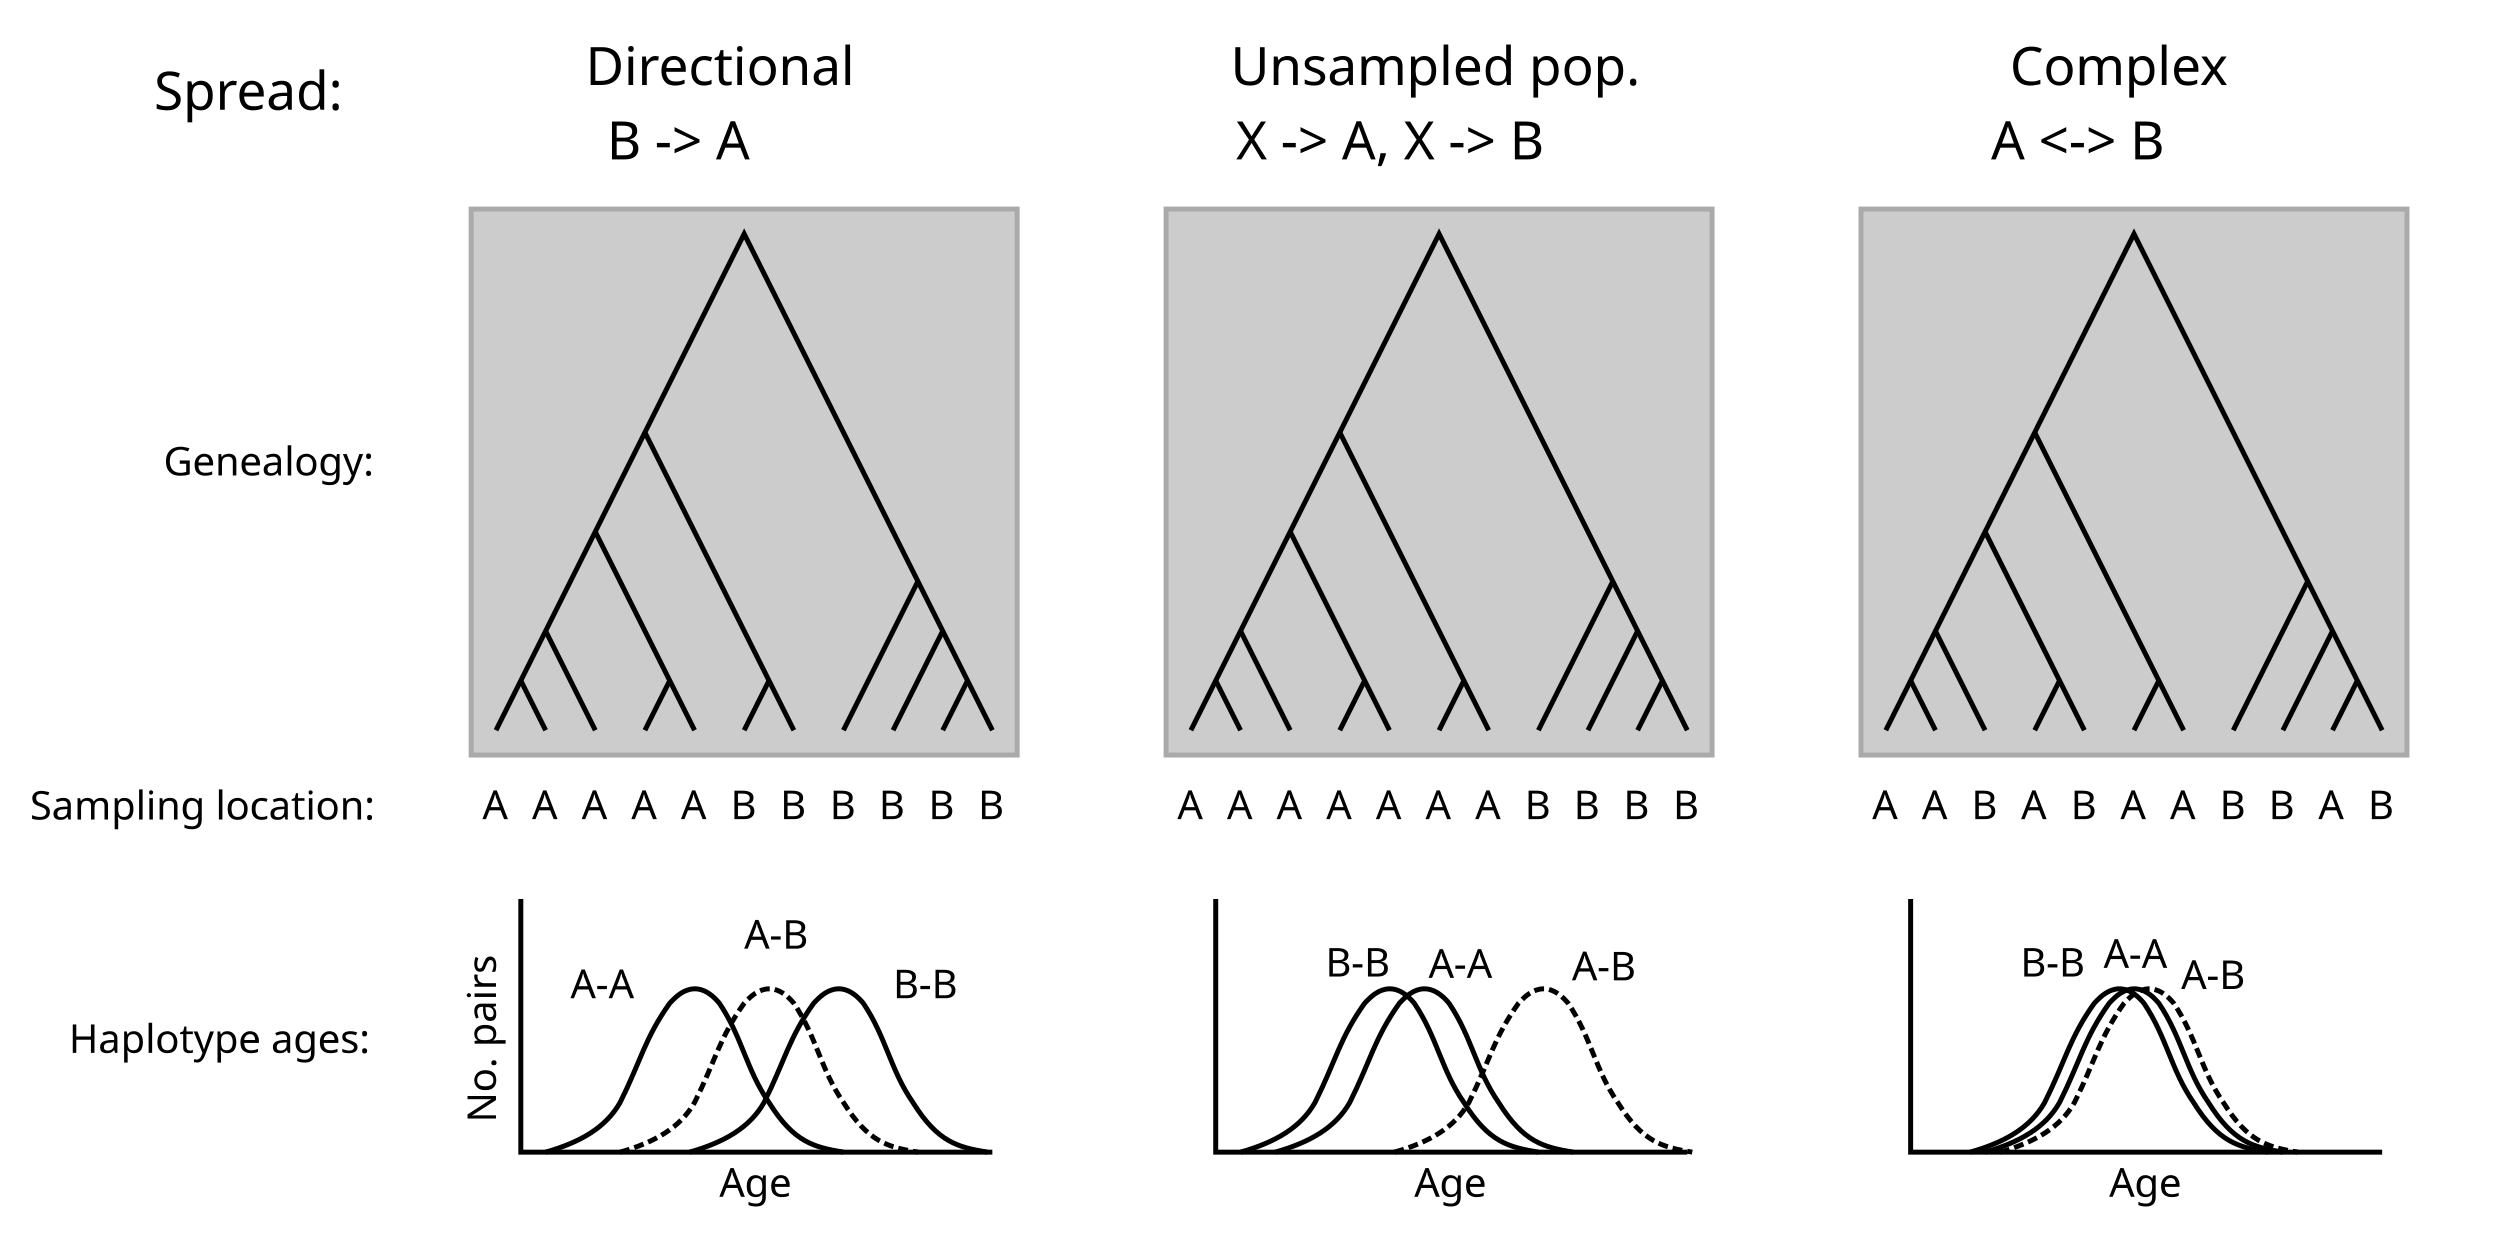
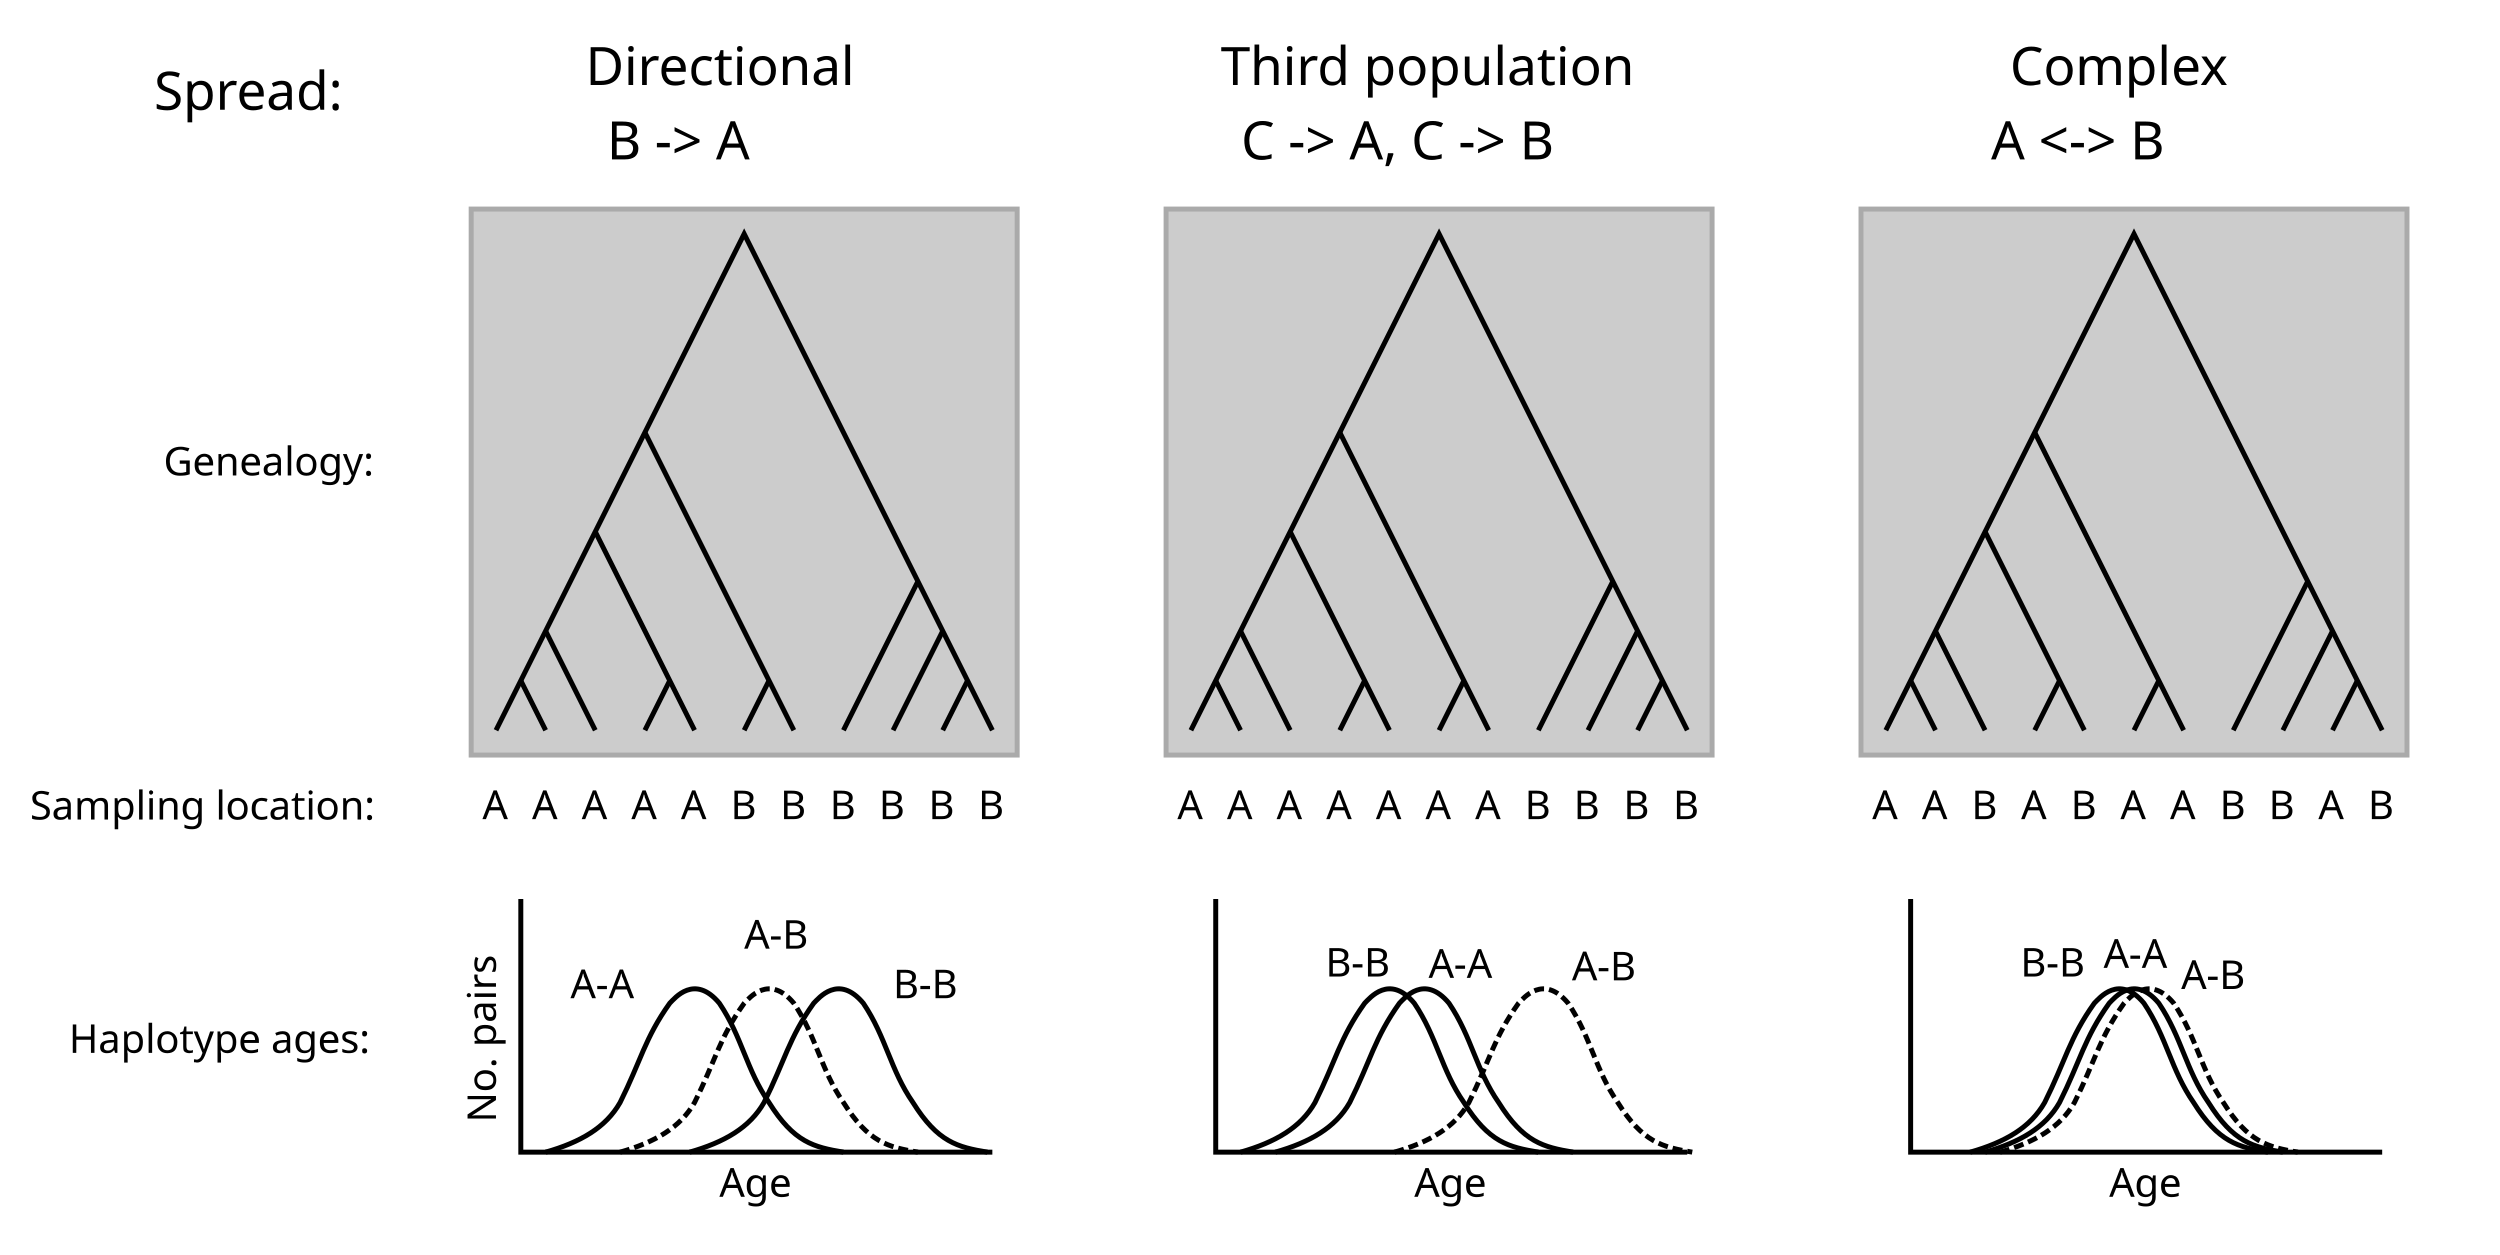
<svg xmlns="http://www.w3.org/2000/svg" width="133.261mm" height="66.882mm" viewBox="0 0 133.261 66.882" version="1.1" id="svg8">
  <defs id="defs2" />
  <g id="layer4" transform="translate(-11.3436,-39.07913)" />
  <g id="layer2" transform="translate(-11.3436,-39.07913)">
    <rect style="fill:#cccccc;fill-opacity:1;stroke:#aaaaaa;stroke-width:0.265;stroke-miterlimit:4;stroke-dasharray:none;stroke-dashoffset:0;stroke-opacity:1" id="rect4782" width="29.104" height="29.104" x="36.459" y="50.223" />
    <text xml:space="preserve" style="font-style:normal;font-weight:normal;font-size:2.117px;line-height:1.25;font-family:sans-serif;text-align:end;letter-spacing:0px;word-spacing:0px;text-anchor:end;fill:#000000;fill-opacity:1;stroke:none;stroke-width:0.265" x="34.078" y="82.767" id="text4803-7-1-5">
      <tspan id="tspan4801-5-1-1" x="34.078" y="82.767" style="font-size:2.117px;text-align:end;text-anchor:end;stroke-width:0.265">Sampling location:</tspan>
    </text>
    <text xml:space="preserve" style="font-style:normal;font-weight:normal;font-size:2.117px;line-height:1.25;font-family:sans-serif;letter-spacing:0px;word-spacing:0px;fill:#000000;fill-opacity:1;stroke:none;stroke-width:0.265" x="37.059" y="82.745" id="text5861">
      <tspan id="tspan5859" x="37.059" y="82.745" style="stroke-width:0.265">A</tspan>
    </text>
    <text xml:space="preserve" style="font-style:normal;font-weight:normal;font-size:2.117px;line-height:1.25;font-family:sans-serif;letter-spacing:0px;word-spacing:0px;fill:#000000;fill-opacity:1;stroke:none;stroke-width:0.265" x="39.705" y="82.745" id="text5861-6">
      <tspan id="tspan5859-0" x="39.705" y="82.745" style="stroke-width:0.265">A</tspan>
    </text>
    <text xml:space="preserve" style="font-style:normal;font-weight:normal;font-size:2.117px;line-height:1.25;font-family:sans-serif;letter-spacing:0px;word-spacing:0px;fill:#000000;fill-opacity:1;stroke:none;stroke-width:0.265" x="42.35" y="82.745" id="text5861-6-3">
      <tspan id="tspan5859-0-3" x="42.35" y="82.745" style="stroke-width:0.265">A</tspan>
    </text>
    <text xml:space="preserve" style="font-style:normal;font-weight:normal;font-size:2.117px;line-height:1.25;font-family:sans-serif;letter-spacing:0px;word-spacing:0px;fill:#000000;fill-opacity:1;stroke:none;stroke-width:0.265" x="44.996" y="82.745" id="text5861-6-3-6">
      <tspan id="tspan5859-0-3-1" x="44.996" y="82.745" style="stroke-width:0.265">A</tspan>
    </text>
    <text xml:space="preserve" style="font-style:normal;font-weight:normal;font-size:2.117px;line-height:1.25;font-family:sans-serif;letter-spacing:0px;word-spacing:0px;fill:#000000;fill-opacity:1;stroke:none;stroke-width:0.265" x="47.642" y="82.745" id="text5861-6-3-6-8">
      <tspan id="tspan5859-0-3-1-7" x="47.642" y="82.745" style="stroke-width:0.265">A</tspan>
    </text>
    <text xml:space="preserve" style="font-style:normal;font-weight:normal;font-size:2.117px;line-height:1.25;font-family:sans-serif;letter-spacing:0px;word-spacing:0px;fill:#000000;fill-opacity:1;stroke:none;stroke-width:0.265" x="50.288" y="82.745" id="text5861-6-3-6-8-0">
      <tspan id="tspan5859-0-3-1-7-5" x="50.288" y="82.745" style="stroke-width:0.265">B</tspan>
    </text>
    <text xml:space="preserve" style="font-style:normal;font-weight:normal;font-size:2.117px;line-height:1.25;font-family:sans-serif;letter-spacing:0px;word-spacing:0px;fill:#000000;fill-opacity:1;stroke:none;stroke-width:0.265" x="52.934" y="82.745" id="text5861-6-3-6-8-1">
      <tspan id="tspan5859-0-3-1-7-1" x="52.934" y="82.745" style="stroke-width:0.265">B</tspan>
    </text>
    <text xml:space="preserve" style="font-style:normal;font-weight:normal;font-size:2.117px;line-height:1.25;font-family:sans-serif;letter-spacing:0px;word-spacing:0px;fill:#000000;fill-opacity:1;stroke:none;stroke-width:0.265" x="55.58" y="82.745" id="text5861-6-3-6-8-03">
      <tspan id="tspan5859-0-3-1-7-0" x="55.58" y="82.745" style="stroke-width:0.265">B</tspan>
    </text>
    <text xml:space="preserve" style="font-style:normal;font-weight:normal;font-size:2.117px;line-height:1.25;font-family:sans-serif;letter-spacing:0px;word-spacing:0px;fill:#000000;fill-opacity:1;stroke:none;stroke-width:0.265" x="58.194" y="82.745" id="text5861-6-3-6-8-03-2">
      <tspan id="tspan5859-0-3-1-7-0-4" x="58.194" y="82.745" style="stroke-width:0.265">B</tspan>
    </text>
    <text xml:space="preserve" style="font-style:normal;font-weight:normal;font-size:2.117px;line-height:1.25;font-family:sans-serif;letter-spacing:0px;word-spacing:0px;fill:#000000;fill-opacity:1;stroke:none;stroke-width:0.265" x="60.84" y="82.745" id="text5861-6-3-6-8-03-9">
      <tspan id="tspan5859-0-3-1-7-0-9" x="60.84" y="82.745" style="stroke-width:0.265">B</tspan>
    </text>
    <text xml:space="preserve" style="font-style:normal;font-weight:normal;font-size:2.117px;line-height:1.25;font-family:sans-serif;letter-spacing:0px;word-spacing:0px;fill:#000000;fill-opacity:1;stroke:none;stroke-width:0.265" x="63.486" y="82.745" id="text5861-6-3-6-8-03-94">
      <tspan id="tspan5859-0-3-1-7-0-98" x="63.486" y="82.745" style="stroke-width:0.265">B</tspan>
    </text>
    <text xml:space="preserve" style="font-style:normal;font-weight:normal;font-size:2.117px;line-height:1.25;font-family:sans-serif;letter-spacing:0px;word-spacing:0px;fill:#000000;fill-opacity:1;stroke:none;stroke-width:0.265" x="74.1" y="82.745" id="text5861-5">
      <tspan id="tspan5859-6" x="74.1" y="82.745" style="stroke-width:0.265">A</tspan>
    </text>
    <text xml:space="preserve" style="font-style:normal;font-weight:normal;font-size:2.117px;line-height:1.25;font-family:sans-serif;letter-spacing:0px;word-spacing:0px;fill:#000000;fill-opacity:1;stroke:none;stroke-width:0.265" x="76.746" y="82.745" id="text5861-6-1">
      <tspan id="tspan5859-0-1" x="76.746" y="82.745" style="stroke-width:0.265">A</tspan>
    </text>
    <text xml:space="preserve" style="font-style:normal;font-weight:normal;font-size:2.117px;line-height:1.25;font-family:sans-serif;letter-spacing:0px;word-spacing:0px;fill:#000000;fill-opacity:1;stroke:none;stroke-width:0.265" x="79.392" y="82.745" id="text5861-6-3-4">
      <tspan id="tspan5859-0-3-3" x="79.392" y="82.745" style="stroke-width:0.265">A</tspan>
    </text>
    <text xml:space="preserve" style="font-style:normal;font-weight:normal;font-size:2.117px;line-height:1.25;font-family:sans-serif;letter-spacing:0px;word-spacing:0px;fill:#000000;fill-opacity:1;stroke:none;stroke-width:0.265" x="82.038" y="82.745" id="text5861-6-3-6-7">
      <tspan id="tspan5859-0-3-1-2" x="82.038" y="82.745" style="stroke-width:0.265">A</tspan>
    </text>
    <text xml:space="preserve" style="font-style:normal;font-weight:normal;font-size:2.117px;line-height:1.25;font-family:sans-serif;letter-spacing:0px;word-spacing:0px;fill:#000000;fill-opacity:1;stroke:none;stroke-width:0.265" x="84.684" y="82.745" id="text5861-6-3-6-8-7">
      <tspan id="tspan5859-0-3-1-7-3" x="84.684" y="82.745" style="stroke-width:0.265">A</tspan>
    </text>
    <text xml:space="preserve" style="font-style:normal;font-weight:normal;font-size:2.117px;line-height:1.25;font-family:sans-serif;letter-spacing:0px;word-spacing:0px;fill:#000000;fill-opacity:1;stroke:none;stroke-width:0.265" x="87.33" y="82.745" id="text5861-6-3-6-8-0-3">
      <tspan id="tspan5859-0-3-1-7-5-9" x="87.33" y="82.745" style="stroke-width:0.265">A</tspan>
    </text>
    <text xml:space="preserve" style="font-style:normal;font-weight:normal;font-size:2.117px;line-height:1.25;font-family:sans-serif;letter-spacing:0px;word-spacing:0px;fill:#000000;fill-opacity:1;stroke:none;stroke-width:0.265" x="89.975" y="82.745" id="text5861-6-3-6-8-1-2">
      <tspan id="tspan5859-0-3-1-7-1-4" x="89.975" y="82.745" style="stroke-width:0.265">A</tspan>
    </text>
    <text xml:space="preserve" style="font-style:normal;font-weight:normal;font-size:2.117px;line-height:1.25;font-family:sans-serif;letter-spacing:0px;word-spacing:0px;fill:#000000;fill-opacity:1;stroke:none;stroke-width:0.265" x="92.621" y="82.745" id="text5861-6-3-6-8-03-4">
      <tspan id="tspan5859-0-3-1-7-0-49" x="92.621" y="82.745" style="stroke-width:0.265">B</tspan>
    </text>
    <text xml:space="preserve" style="font-style:normal;font-weight:normal;font-size:2.117px;line-height:1.25;font-family:sans-serif;letter-spacing:0px;word-spacing:0px;fill:#000000;fill-opacity:1;stroke:none;stroke-width:0.265" x="95.236" y="82.745" id="text5861-6-3-6-8-03-2-9">
      <tspan id="tspan5859-0-3-1-7-0-4-3" x="95.236" y="82.745" style="stroke-width:0.265">B</tspan>
    </text>
    <text xml:space="preserve" style="font-style:normal;font-weight:normal;font-size:2.117px;line-height:1.25;font-family:sans-serif;letter-spacing:0px;word-spacing:0px;fill:#000000;fill-opacity:1;stroke:none;stroke-width:0.265" x="97.881" y="82.745" id="text5861-6-3-6-8-03-9-8">
      <tspan id="tspan5859-0-3-1-7-0-9-3" x="97.881" y="82.745" style="stroke-width:0.265">B</tspan>
    </text>
    <text xml:space="preserve" style="font-style:normal;font-weight:normal;font-size:2.117px;line-height:1.25;font-family:sans-serif;letter-spacing:0px;word-spacing:0px;fill:#000000;fill-opacity:1;stroke:none;stroke-width:0.265" x="100.527" y="82.745" id="text5861-6-3-6-8-03-94-2">
      <tspan id="tspan5859-0-3-1-7-0-98-9" x="100.527" y="82.745" style="stroke-width:0.265">B</tspan>
    </text>
    <text xml:space="preserve" style="font-style:normal;font-weight:normal;font-size:2.117px;line-height:1.25;font-family:sans-serif;letter-spacing:0px;word-spacing:0px;fill:#000000;fill-opacity:1;stroke:none;stroke-width:0.265" x="111.142" y="82.745" id="text5861-5-9">
      <tspan id="tspan5859-6-0" x="111.142" y="82.745" style="stroke-width:0.265">A</tspan>
    </text>
    <text xml:space="preserve" style="font-style:normal;font-weight:normal;font-size:2.117px;line-height:1.25;font-family:sans-serif;letter-spacing:0px;word-spacing:0px;fill:#000000;fill-opacity:1;stroke:none;stroke-width:0.265" x="113.788" y="82.745" id="text5861-6-1-7">
      <tspan id="tspan5859-0-1-2" x="113.788" y="82.745" style="stroke-width:0.265">A</tspan>
    </text>
    <text xml:space="preserve" style="font-style:normal;font-weight:normal;font-size:2.117px;line-height:1.25;font-family:sans-serif;letter-spacing:0px;word-spacing:0px;fill:#000000;fill-opacity:1;stroke:none;stroke-width:0.265" x="116.434" y="82.745" id="text5861-6-3-4-7">
      <tspan id="tspan5859-0-3-3-2" x="116.434" y="82.745" style="stroke-width:0.265">B</tspan>
    </text>
    <text xml:space="preserve" style="font-style:normal;font-weight:normal;font-size:2.117px;line-height:1.25;font-family:sans-serif;letter-spacing:0px;word-spacing:0px;fill:#000000;fill-opacity:1;stroke:none;stroke-width:0.265" x="119.08" y="82.745" id="text5861-6-3-6-7-9">
      <tspan id="tspan5859-0-3-1-2-0" x="119.08" y="82.745" style="stroke-width:0.265">A</tspan>
    </text>
    <text xml:space="preserve" style="font-style:normal;font-weight:normal;font-size:2.117px;line-height:1.25;font-family:sans-serif;letter-spacing:0px;word-spacing:0px;fill:#000000;fill-opacity:1;stroke:none;stroke-width:0.265" x="121.725" y="82.745" id="text5861-6-3-6-8-7-5">
      <tspan id="tspan5859-0-3-1-7-3-0" x="121.725" y="82.745" style="stroke-width:0.265">B</tspan>
    </text>
    <text xml:space="preserve" style="font-style:normal;font-weight:normal;font-size:2.117px;line-height:1.25;font-family:sans-serif;letter-spacing:0px;word-spacing:0px;fill:#000000;fill-opacity:1;stroke:none;stroke-width:0.265" x="124.371" y="82.745" id="text5861-6-3-6-8-0-3-4">
      <tspan id="tspan5859-0-3-1-7-5-9-1" x="124.371" y="82.745" style="stroke-width:0.265">A</tspan>
    </text>
    <text xml:space="preserve" style="font-style:normal;font-weight:normal;font-size:2.117px;line-height:1.25;font-family:sans-serif;letter-spacing:0px;word-spacing:0px;fill:#000000;fill-opacity:1;stroke:none;stroke-width:0.265" x="127.017" y="82.745" id="text5861-6-3-6-8-1-2-7">
      <tspan id="tspan5859-0-3-1-7-1-4-9" x="127.017" y="82.745" style="stroke-width:0.265">A</tspan>
    </text>
    <text xml:space="preserve" style="font-style:normal;font-weight:normal;font-size:2.117px;line-height:1.25;font-family:sans-serif;letter-spacing:0px;word-spacing:0px;fill:#000000;fill-opacity:1;stroke:none;stroke-width:0.265" x="129.663" y="82.745" id="text5861-6-3-6-8-03-4-3">
      <tspan id="tspan5859-0-3-1-7-0-49-6" x="129.663" y="82.745" style="stroke-width:0.265">B</tspan>
    </text>
    <text xml:space="preserve" style="font-style:normal;font-weight:normal;font-size:2.117px;line-height:1.25;font-family:sans-serif;letter-spacing:0px;word-spacing:0px;fill:#000000;fill-opacity:1;stroke:none;stroke-width:0.265" x="132.277" y="82.745" id="text5861-6-3-6-8-03-2-9-2">
      <tspan id="tspan5859-0-3-1-7-0-4-3-1" x="132.277" y="82.745" style="stroke-width:0.265">B</tspan>
    </text>
    <text xml:space="preserve" style="font-style:normal;font-weight:normal;font-size:2.117px;line-height:1.25;font-family:sans-serif;letter-spacing:0px;word-spacing:0px;fill:#000000;fill-opacity:1;stroke:none;stroke-width:0.265" x="134.923" y="82.745" id="text5861-6-3-6-8-03-9-8-2">
      <tspan id="tspan5859-0-3-1-7-0-9-3-5" x="134.923" y="82.745" style="stroke-width:0.265">A</tspan>
    </text>
    <text xml:space="preserve" style="font-style:normal;font-weight:normal;font-size:2.117px;line-height:1.25;font-family:sans-serif;letter-spacing:0px;word-spacing:0px;fill:#000000;fill-opacity:1;stroke:none;stroke-width:0.265" x="137.569" y="82.745" id="text5861-6-3-6-8-03-94-2-3">
      <tspan id="tspan5859-0-3-1-7-0-98-9-9" x="137.569" y="82.745" style="stroke-width:0.265">B</tspan>
    </text>
    <path style="fill:none;stroke:#000000;stroke-width:0.265px;stroke-linecap:butt;stroke-linejoin:miter;stroke-opacity:1" d="m 39.105,87 10e-7,13.494 h 25.135" id="path6737" />
    <path style="fill:none;stroke:#000000;stroke-width:0.265px;stroke-linecap:butt;stroke-linejoin:miter;stroke-opacity:1" d="m 40.428,100.494 c 1.852,-0.529 3.208,-1.307 3.969,-2.646 1.104,-2.208 1.323,-3.44 2.646,-5.292 0.265,-0.265 1.323,-1.587 2.646,0 1.225,1.822 1.437,3.551 2.646,5.292 1.323,2.117 2.381,2.381 3.969,2.646" id="path6747" />
    <path style="fill:none;stroke:#000000;stroke-width:0.265px;stroke-linecap:butt;stroke-linejoin:miter;stroke-opacity:1" d="m 48.101,100.494 c 1.852,-0.529 3.208,-1.307 3.969,-2.646 1.104,-2.208 1.323,-3.44 2.646,-5.292 0.265,-0.265 1.323,-1.587 2.646,0 1.225,1.822 1.437,3.551 2.646,5.292 1.323,2.117 2.381,2.381 3.969,2.646" id="path6747-9" />
    <path style="fill:none;stroke:#000000;stroke-width:0.265;stroke-linecap:butt;stroke-linejoin:miter;stroke-miterlimit:4;stroke-dasharray:0.529, 0.265;stroke-dashoffset:0;stroke-opacity:1" d="m 44.397,100.494 c 1.852,-0.529 3.208,-1.307 3.969,-2.646 1.104,-2.208 1.323,-3.44 2.646,-5.292 0.265,-0.265 1.323,-1.588 2.646,0 1.225,1.822 1.437,3.551 2.646,5.292 1.323,2.117 2.381,2.381 3.969,2.646" id="path6747-9-6" />
    <text xml:space="preserve" style="font-style:normal;font-weight:normal;font-size:2.117px;line-height:1.25;font-family:sans-serif;letter-spacing:0px;word-spacing:0px;fill:#000000;fill-opacity:1;stroke:none;stroke-width:0.265" x="41.751" y="92.292" id="text5861-3">
      <tspan id="tspan5859-68" x="41.751" y="92.292" style="stroke-width:0.265">A-A</tspan>
    </text>
    <text xml:space="preserve" style="font-style:normal;font-weight:normal;font-size:2.117px;line-height:1.25;font-family:sans-serif;letter-spacing:0px;word-spacing:0px;fill:#000000;fill-opacity:1;stroke:none;stroke-width:0.265" x="58.949" y="92.292" id="text5861-3-4">
      <tspan id="tspan5859-68-6" x="58.949" y="92.292" style="stroke-width:0.265">B-B</tspan>
    </text>
    <text xml:space="preserve" style="font-style:normal;font-weight:normal;font-size:2.117px;line-height:1.25;font-family:sans-serif;letter-spacing:0px;word-spacing:0px;fill:#000000;fill-opacity:1;stroke:none;stroke-width:0.265" x="51.011" y="89.646" id="text5861-3-6">
      <tspan id="tspan5859-68-7" x="51.011" y="89.646" style="stroke-width:0.265">A-B</tspan>
    </text>
    <text xml:space="preserve" style="font-style:normal;font-weight:normal;font-size:2.117px;line-height:1.25;font-family:sans-serif;text-align:start;letter-spacing:0px;word-spacing:0px;text-anchor:start;fill:#000000;fill-opacity:1;stroke:none;stroke-width:0.265" x="49.689" y="102.875" id="text4803-7-1-5-2">
      <tspan id="tspan4801-5-1-1-7" x="49.689" y="102.875" style="font-size:2.117px;text-align:start;text-anchor:start;stroke-width:0.265">Age</tspan>
    </text>
    <text xml:space="preserve" style="font-style:normal;font-weight:normal;font-size:2.117px;line-height:1.25;font-family:sans-serif;text-align:start;letter-spacing:0px;word-spacing:0px;text-anchor:start;fill:#000000;fill-opacity:1;stroke:none;stroke-width:0.265" x="-98.907" y="37.782" id="text4803-7-1-5-2-4" transform="rotate(-90)">
      <tspan id="tspan4801-5-1-1-7-1" x="-98.907" y="37.782" style="font-size:2.117px;text-align:start;text-anchor:start;stroke-width:0.265">No. pairs</tspan>
    </text>
    <text xml:space="preserve" style="font-style:normal;font-weight:normal;font-size:2.117px;line-height:1.25;font-family:sans-serif;text-align:end;letter-spacing:0px;word-spacing:0px;text-anchor:end;fill:#000000;fill-opacity:1;stroke:none;stroke-width:0.265" x="33.814" y="95.202" id="text4803-7-1-5-0">
      <tspan id="tspan4801-5-1-1-0" x="33.814" y="95.202" style="font-size:2.117px;text-align:end;text-anchor:end;stroke-width:0.265">Haplotype ages:</tspan>
    </text>
    <path style="fill:none;stroke:#000000;stroke-width:0.265px;stroke-linecap:butt;stroke-linejoin:miter;stroke-opacity:1" d="m 76.147,87 10e-7,13.494 H 101.282" id="path6737-6" />
    <path style="fill:none;stroke:#000000;stroke-width:0.265px;stroke-linecap:butt;stroke-linejoin:miter;stroke-opacity:1" d="m 77.47,100.494 c 1.852,-0.529 3.208,-1.307 3.969,-2.646 1.104,-2.208 1.323,-3.44 2.646,-5.292 0.265,-0.265 1.323,-1.587 2.646,0 1.225,1.822 1.437,3.551 2.646,5.292 1.323,2.117 2.381,2.381 3.969,2.646" id="path6747-4" />
    <path style="fill:none;stroke:#000000;stroke-width:0.265px;stroke-linecap:butt;stroke-linejoin:miter;stroke-opacity:1" d="m 79.322,100.494 c 1.852,-0.529 3.208,-1.307 3.969,-2.646 1.104,-2.208 1.323,-3.44 2.646,-5.292 0.265,-0.265 1.323,-1.587 2.646,0 1.225,1.822 1.437,3.551 2.646,5.292 1.323,2.117 2.381,2.381 3.969,2.646" id="path6747-9-4" />
    <path style="fill:none;stroke:#000000;stroke-width:0.265;stroke-linecap:butt;stroke-linejoin:miter;stroke-miterlimit:4;stroke-dasharray:0.529, 0.265;stroke-dashoffset:0;stroke-opacity:1" d="m 85.672,100.494 c 1.852,-0.529 3.208,-1.307 3.969,-2.646 1.104,-2.208 1.323,-3.44 2.646,-5.292 0.265,-0.265 1.323,-1.587 2.646,0 1.225,1.822 1.437,3.551 2.646,5.292 1.323,2.117 2.381,2.381 3.969,2.646" id="path6747-9-6-3" />
    <text xml:space="preserve" style="font-style:normal;font-weight:normal;font-size:2.117px;line-height:1.25;font-family:sans-serif;letter-spacing:0px;word-spacing:0px;fill:#000000;fill-opacity:1;stroke:none;stroke-width:0.265" x="87.491" y="91.201" id="text5861-3-7">
      <tspan id="tspan5859-68-3" x="87.491" y="91.201" style="stroke-width:0.265">A-A</tspan>
    </text>
    <text xml:space="preserve" style="font-style:normal;font-weight:normal;font-size:2.117px;line-height:1.25;font-family:sans-serif;letter-spacing:0px;word-spacing:0px;fill:#000000;fill-opacity:1;stroke:none;stroke-width:0.265" x="82.001" y="91.135" id="text5861-3-4-4">
      <tspan id="tspan5859-68-6-7" x="82.001" y="91.135" style="stroke-width:0.265">B-B</tspan>
    </text>
    <text xml:space="preserve" style="font-style:normal;font-weight:normal;font-size:2.117px;line-height:1.25;font-family:sans-serif;letter-spacing:0px;word-spacing:0px;fill:#000000;fill-opacity:1;stroke:none;stroke-width:0.265" x="95.131" y="91.333" id="text5861-3-6-2">
      <tspan id="tspan5859-68-7-1" x="95.131" y="91.333" style="stroke-width:0.265">A-B</tspan>
    </text>
    <text xml:space="preserve" style="font-style:normal;font-weight:normal;font-size:2.117px;line-height:1.25;font-family:sans-serif;text-align:start;letter-spacing:0px;word-spacing:0px;text-anchor:start;fill:#000000;fill-opacity:1;stroke:none;stroke-width:0.265" x="86.73" y="102.875" id="text4803-7-1-5-2-7">
      <tspan id="tspan4801-5-1-1-7-9" x="86.73" y="102.875" style="font-size:2.117px;text-align:start;text-anchor:start;stroke-width:0.265">Age</tspan>
    </text>
    <path style="fill:none;stroke:#000000;stroke-width:0.265px;stroke-linecap:butt;stroke-linejoin:miter;stroke-opacity:1" d="m 113.189,87 1e-5,13.494 h 25.135" id="path6737-6-6" />
    <path style="fill:none;stroke:#000000;stroke-width:0.265px;stroke-linecap:butt;stroke-linejoin:miter;stroke-opacity:1" d="m 117.157,100.494 c 1.852,-0.529 3.208,-1.307 3.969,-2.646 1.104,-2.208 1.323,-3.44 2.646,-5.292 0.265,-0.265 1.323,-1.587 2.646,0 1.225,1.822 1.437,3.551 2.646,5.292 1.323,2.117 2.381,2.381 3.969,2.646" id="path6747-4-2" />
    <path style="fill:none;stroke:#000000;stroke-width:0.265px;stroke-linecap:butt;stroke-linejoin:miter;stroke-opacity:1" d="m 116.364,100.494 c 1.852,-0.529 3.208,-1.307 3.969,-2.646 1.104,-2.208 1.323,-3.44 2.646,-5.292 0.265,-0.265 1.323,-1.587 2.646,0 1.225,1.822 1.437,3.551 2.646,5.292 1.323,2.117 2.381,2.381 3.969,2.646" id="path6747-9-4-1" />
    <path style="fill:none;stroke:#000000;stroke-width:0.265;stroke-linecap:butt;stroke-linejoin:miter;stroke-miterlimit:4;stroke-dasharray:0.529, 0.265;stroke-dashoffset:0;stroke-opacity:1" d="m 117.951,100.494 c 1.852,-0.529 3.208,-1.307 3.969,-2.646 1.104,-2.208 1.323,-3.44 2.646,-5.292 0.265,-0.265 1.323,-1.587 2.646,0 1.225,1.822 1.437,3.551 2.646,5.292 1.323,2.117 2.381,2.381 3.969,2.646" id="path6747-9-6-3-0" />
    <text xml:space="preserve" style="font-style:normal;font-weight:normal;font-size:2.117px;line-height:1.25;font-family:sans-serif;letter-spacing:0px;word-spacing:0px;fill:#000000;fill-opacity:1;stroke:none;stroke-width:0.265" x="123.474" y="90.672" id="text5861-3-7-5">
      <tspan id="tspan5859-68-3-3" x="123.474" y="90.672" style="stroke-width:0.265">A-A</tspan>
    </text>
    <text xml:space="preserve" style="font-style:normal;font-weight:normal;font-size:2.117px;line-height:1.25;font-family:sans-serif;letter-spacing:0px;word-spacing:0px;fill:#000000;fill-opacity:1;stroke:none;stroke-width:0.265" x="119.042" y="91.135" id="text5861-3-4-4-2">
      <tspan id="tspan5859-68-6-7-1" x="119.042" y="91.135" style="stroke-width:0.265">B-B</tspan>
    </text>
    <text xml:space="preserve" style="font-style:normal;font-weight:normal;font-size:2.117px;line-height:1.25;font-family:sans-serif;letter-spacing:0px;word-spacing:0px;fill:#000000;fill-opacity:1;stroke:none;stroke-width:0.265" x="127.608" y="91.796" id="text5861-3-6-2-9">
      <tspan id="tspan5859-68-7-1-7" x="127.608" y="91.796" style="stroke-width:0.265">A-B</tspan>
    </text>
    <text xml:space="preserve" style="font-style:normal;font-weight:normal;font-size:2.117px;line-height:1.25;font-family:sans-serif;text-align:start;letter-spacing:0px;word-spacing:0px;text-anchor:start;fill:#000000;fill-opacity:1;stroke:none;stroke-width:0.265" x="123.772" y="102.875" id="text4803-7-1-5-2-7-6">
      <tspan id="tspan4801-5-1-1-7-9-8" x="123.772" y="102.875" style="font-size:2.117px;text-align:start;text-anchor:start;stroke-width:0.265">Age</tspan>
    </text>
    <text xml:space="preserve" style="font-style:normal;font-weight:normal;font-size:2.822px;line-height:1.25;font-family:sans-serif;text-align:end;letter-spacing:0px;word-spacing:0px;text-anchor:end;fill:#000000;fill-opacity:1;stroke:none;stroke-width:0.265" x="33.284" y="44.932" id="text4803-7-1-5-0-2">
      <tspan id="tspan4801-5-1-1-0-0" x="33.284" y="44.932" style="font-size:2.822px;text-align:end;text-anchor:end;stroke-width:0.265">Spread:</tspan>
    </text>
    <text xml:space="preserve" style="font-style:normal;font-weight:normal;font-size:2.822px;line-height:1.25;font-family:sans-serif;text-align:end;letter-spacing:0px;word-spacing:0px;text-anchor:end;fill:#000000;fill-opacity:1;stroke:none;stroke-width:0.265" x="54.98" y="47.577" id="text4803-7-1-5-0-2-6">
      <tspan id="tspan4801-5-1-1-0-0-4" x="54.98" y="47.577" style="font-size:2.822px;text-align:end;text-anchor:end;stroke-width:0.265">B -&gt; A</tspan>
    </text>
-     <text xml:space="preserve" style="font-style:normal;font-weight:normal;font-size:2.822px;line-height:1.25;font-family:sans-serif;text-align:end;letter-spacing:0px;word-spacing:0px;text-anchor:end;fill:#000000;fill-opacity:1;stroke:none;stroke-width:0.265" x="97.314" y="47.577" id="text4803-7-1-5-0-2-6-3">
-       <tspan id="tspan4801-5-1-1-0-0-4-3" x="97.314" y="47.577" style="font-size:2.822px;text-align:end;text-anchor:end;stroke-width:0.265">X -&gt; A, X -&gt; B</tspan>
+     <text xml:space="preserve" style="font-style:normal;font-weight:normal;font-size:2.822px;line-height:1.25;font-family:sans-serif;text-align:end;letter-spacing:0px;word-spacing:0px;text-anchor:end;fill:#000000;fill-opacity:1;stroke:none;stroke-width:0.265" x="97.843" y="47.577" id="text4803-7-1-5-0-2-6-3">
+       <tspan id="tspan4801-5-1-1-0-0-4-3" x="97.843" y="47.577" style="font-size:2.822px;text-align:end;text-anchor:end;stroke-width:0.265">C -&gt; A, C -&gt; B</tspan>
    </text>
    <text xml:space="preserve" style="font-style:normal;font-weight:normal;font-size:2.822px;line-height:1.25;font-family:sans-serif;text-align:end;letter-spacing:0px;word-spacing:0px;text-anchor:end;fill:#000000;fill-opacity:1;stroke:none;stroke-width:0.265" x="130.386" y="47.577" id="text4803-7-1-5-0-2-6-6">
      <tspan id="tspan4801-5-1-1-0-0-4-9" x="130.386" y="47.577" style="font-size:2.822px;text-align:end;text-anchor:end;stroke-width:0.265">A &lt;-&gt; B</tspan>
    </text>
    <text xml:space="preserve" style="font-style:normal;font-weight:normal;font-size:2.117px;line-height:1.25;font-family:sans-serif;text-align:end;letter-spacing:0px;word-spacing:0px;text-anchor:end;fill:#000000;fill-opacity:1;stroke:none;stroke-width:0.265" x="34.024" y="64.419" id="text4803-7-1-5-04">
      <tspan id="tspan4801-5-1-1-8" x="34.024" y="64.419" style="font-size:2.117px;text-align:end;text-anchor:end;stroke-width:0.265">Genealogy:</tspan>
    </text>
    <rect style="fill:#cccccc;fill-opacity:1;stroke:#aaaaaa;stroke-width:0.265;stroke-miterlimit:4;stroke-dasharray:none;stroke-dashoffset:0;stroke-opacity:1" id="rect4782-5" width="29.104" height="29.104" x="73.501" y="50.223" />
    <rect style="fill:#cccccc;fill-opacity:1;stroke:#aaaaaa;stroke-width:0.265;stroke-miterlimit:4;stroke-dasharray:none;stroke-dashoffset:0;stroke-opacity:1" id="rect4782-5-1" width="29.104" height="29.104" x="110.543" y="50.223" />
    <text xml:space="preserve" style="font-style:normal;font-weight:normal;font-size:2.822px;line-height:1.25;font-family:sans-serif;text-align:start;letter-spacing:0px;word-spacing:0px;text-anchor:start;fill:#000000;fill-opacity:1;stroke:none;stroke-width:0.265" x="42.545" y="43.609" id="text4803-7-1-5-0-2-2">
      <tspan id="tspan4801-5-1-1-0-0-9" x="42.545" y="43.609" style="font-size:2.822px;text-align:start;text-anchor:start;stroke-width:0.265">Directional</tspan>
    </text>
-     <text xml:space="preserve" style="font-style:normal;font-weight:normal;font-size:2.822px;line-height:1.25;font-family:sans-serif;text-align:start;letter-spacing:0px;word-spacing:0px;text-anchor:start;fill:#000000;fill-opacity:1;stroke:none;stroke-width:0.265" x="76.941" y="43.609" id="text4803-7-1-5-0-2-2-7">
-       <tspan id="tspan4801-5-1-1-0-0-9-3" x="76.941" y="43.609" style="font-size:2.822px;text-align:start;text-anchor:start;stroke-width:0.265">Unsampled pop.</tspan>
+     <text xml:space="preserve" style="font-style:normal;font-weight:normal;font-size:2.822px;line-height:1.25;font-family:sans-serif;text-align:start;letter-spacing:0px;word-spacing:0px;text-anchor:start;fill:#000000;fill-opacity:1;stroke:none;stroke-width:0.265" x="76.411" y="43.609" id="text4803-7-1-5-0-2-2-7">
+       <tspan id="tspan4801-5-1-1-0-0-9-3" x="76.411" y="43.609" style="font-size:2.822px;text-align:start;text-anchor:start;stroke-width:0.265">Third population</tspan>
    </text>
    <text xml:space="preserve" style="font-style:normal;font-weight:normal;font-size:2.822px;line-height:1.25;font-family:sans-serif;text-align:start;letter-spacing:0px;word-spacing:0px;text-anchor:start;fill:#000000;fill-opacity:1;stroke:none;stroke-width:0.265" x="118.48" y="43.609" id="text4803-7-1-5-0-2-2-8">
      <tspan id="tspan4801-5-1-1-0-0-9-0" x="118.48" y="43.609" style="font-size:2.822px;text-align:start;text-anchor:start;stroke-width:0.265">Complex</tspan>
    </text>
  </g>
  <g id="layer1" transform="translate(-11.3436,-39.07913)">
    <path style="fill:none;stroke:#000000;stroke-width:0.265px;stroke-linecap:butt;stroke-linejoin:miter;stroke-opacity:1" d="M 37.782,78.005 51.011,51.546 64.241,78.005" id="path4485" />
    <path style="fill:none;stroke:#000000;stroke-width:0.265px;stroke-linecap:butt;stroke-linejoin:miter;stroke-opacity:1" d="m 40.428,72.713 2.646,5.292" id="path4509" />
    <path style="fill:none;stroke:#000000;stroke-width:0.265px;stroke-linecap:butt;stroke-linejoin:miter;stroke-opacity:1" d="m 43.074,67.421 5.292,10.583" id="path4509-6" />
    <path style="fill:none;stroke:#000000;stroke-width:0.265px;stroke-linecap:butt;stroke-linejoin:miter;stroke-opacity:1" d="m 45.72,62.13 7.938,15.875" id="path4509-6-7" />
    <path style="fill:none;stroke:#000000;stroke-width:0.265px;stroke-linecap:butt;stroke-linejoin:miter;stroke-opacity:1" d="m 61.595,72.713 -2.646,5.292" id="path4509-6-5" />
    <path style="fill:none;stroke:#000000;stroke-width:0.265px;stroke-linecap:butt;stroke-linejoin:miter;stroke-opacity:1" d="m 39.105,75.359 1.323,2.646" id="path4509-2" />
    <path style="fill:none;stroke:#000000;stroke-width:0.265px;stroke-linecap:butt;stroke-linejoin:miter;stroke-opacity:1" d="m 47.043,75.359 -1.323,2.646" id="path4509-2-0" />
    <path style="fill:none;stroke:#000000;stroke-width:0.265px;stroke-linecap:butt;stroke-linejoin:miter;stroke-opacity:1" d="m 52.334,75.359 -1.323,2.646" id="path4509-2-0-1" />
    <path style="fill:none;stroke:#000000;stroke-width:0.265px;stroke-linecap:butt;stroke-linejoin:miter;stroke-opacity:1" d="m 60.272,70.067 -3.969,7.938" id="path4509-2-0-1-9" />
    <path style="fill:none;stroke:#000000;stroke-width:0.265px;stroke-linecap:butt;stroke-linejoin:miter;stroke-opacity:1" d="m 62.918,75.359 -1.323,2.646" id="path4509-6-5-6" />
    <path style="fill:none;stroke:#000000;stroke-width:0.265px;stroke-linecap:butt;stroke-linejoin:miter;stroke-opacity:1" d="M 74.824,78.005 88.053,51.546 101.282,78.005" id="path4485-5" />
    <path style="fill:none;stroke:#000000;stroke-width:0.265px;stroke-linecap:butt;stroke-linejoin:miter;stroke-opacity:1" d="m 77.47,72.713 2.646,5.292" id="path4509-4" />
    <path style="fill:none;stroke:#000000;stroke-width:0.265px;stroke-linecap:butt;stroke-linejoin:miter;stroke-opacity:1" d="m 80.116,67.421 5.292,10.583" id="path4509-6-3" />
    <path style="fill:none;stroke:#000000;stroke-width:0.265px;stroke-linecap:butt;stroke-linejoin:miter;stroke-opacity:1" d="m 82.761,62.13 7.938,15.875" id="path4509-6-7-9" />
    <path style="fill:none;stroke:#000000;stroke-width:0.265px;stroke-linecap:butt;stroke-linejoin:miter;stroke-opacity:1" d="m 98.636,72.713 -2.646,5.292" id="path4509-6-5-4" />
    <path style="fill:none;stroke:#000000;stroke-width:0.265px;stroke-linecap:butt;stroke-linejoin:miter;stroke-opacity:1" d="m 76.147,75.359 1.323,2.646" id="path4509-2-9" />
    <path style="fill:none;stroke:#000000;stroke-width:0.265px;stroke-linecap:butt;stroke-linejoin:miter;stroke-opacity:1" d="m 84.084,75.359 -1.323,2.646" id="path4509-2-0-5" />
    <path style="fill:none;stroke:#000000;stroke-width:0.265px;stroke-linecap:butt;stroke-linejoin:miter;stroke-opacity:1" d="m 89.376,75.359 -1.323,2.646" id="path4509-2-0-1-5" />
    <path style="fill:none;stroke:#000000;stroke-width:0.265px;stroke-linecap:butt;stroke-linejoin:miter;stroke-opacity:1" d="m 97.314,70.067 -3.969,7.938" id="path4509-2-0-1-9-7" />
    <path style="fill:none;stroke:#000000;stroke-width:0.265px;stroke-linecap:butt;stroke-linejoin:miter;stroke-opacity:1" d="m 99.959,75.359 -1.323,2.646" id="path4509-6-5-6-3" />
    <path style="fill:none;stroke:#000000;stroke-width:0.265px;stroke-linecap:butt;stroke-linejoin:miter;stroke-opacity:1" d="m 111.866,78.005 13.229,-26.458 13.229,26.458" id="path4485-5-1" />
    <path style="fill:none;stroke:#000000;stroke-width:0.265px;stroke-linecap:butt;stroke-linejoin:miter;stroke-opacity:1" d="m 114.511,72.713 2.646,5.292" id="path4509-4-8" />
    <path style="fill:none;stroke:#000000;stroke-width:0.265px;stroke-linecap:butt;stroke-linejoin:miter;stroke-opacity:1" d="m 117.157,67.421 5.292,10.583" id="path4509-6-3-8" />
    <path style="fill:none;stroke:#000000;stroke-width:0.265px;stroke-linecap:butt;stroke-linejoin:miter;stroke-opacity:1" d="m 119.803,62.13 7.938,15.875" id="path4509-6-7-9-7" />
    <path style="fill:none;stroke:#000000;stroke-width:0.265px;stroke-linecap:butt;stroke-linejoin:miter;stroke-opacity:1" d="m 135.678,72.713 -2.646,5.292" id="path4509-6-5-4-0" />
    <path style="fill:none;stroke:#000000;stroke-width:0.265px;stroke-linecap:butt;stroke-linejoin:miter;stroke-opacity:1" d="m 113.189,75.359 1.323,2.646" id="path4509-2-9-5" />
    <path style="fill:none;stroke:#000000;stroke-width:0.265px;stroke-linecap:butt;stroke-linejoin:miter;stroke-opacity:1" d="m 121.126,75.359 -1.323,2.646" id="path4509-2-0-5-2" />
    <path style="fill:none;stroke:#000000;stroke-width:0.265px;stroke-linecap:butt;stroke-linejoin:miter;stroke-opacity:1" d="m 126.418,75.359 -1.323,2.646" id="path4509-2-0-1-5-7" />
    <path style="fill:none;stroke:#000000;stroke-width:0.265px;stroke-linecap:butt;stroke-linejoin:miter;stroke-opacity:1" d="m 134.355,70.067 -3.969,7.938" id="path4509-2-0-1-9-7-9" />
    <path style="fill:none;stroke:#000000;stroke-width:0.265px;stroke-linecap:butt;stroke-linejoin:miter;stroke-opacity:1" d="m 137.001,75.359 -1.323,2.646" id="path4509-6-5-6-3-1" />
  </g>
  <g id="layer3" transform="translate(-11.3436,-39.07913)" />
</svg>
